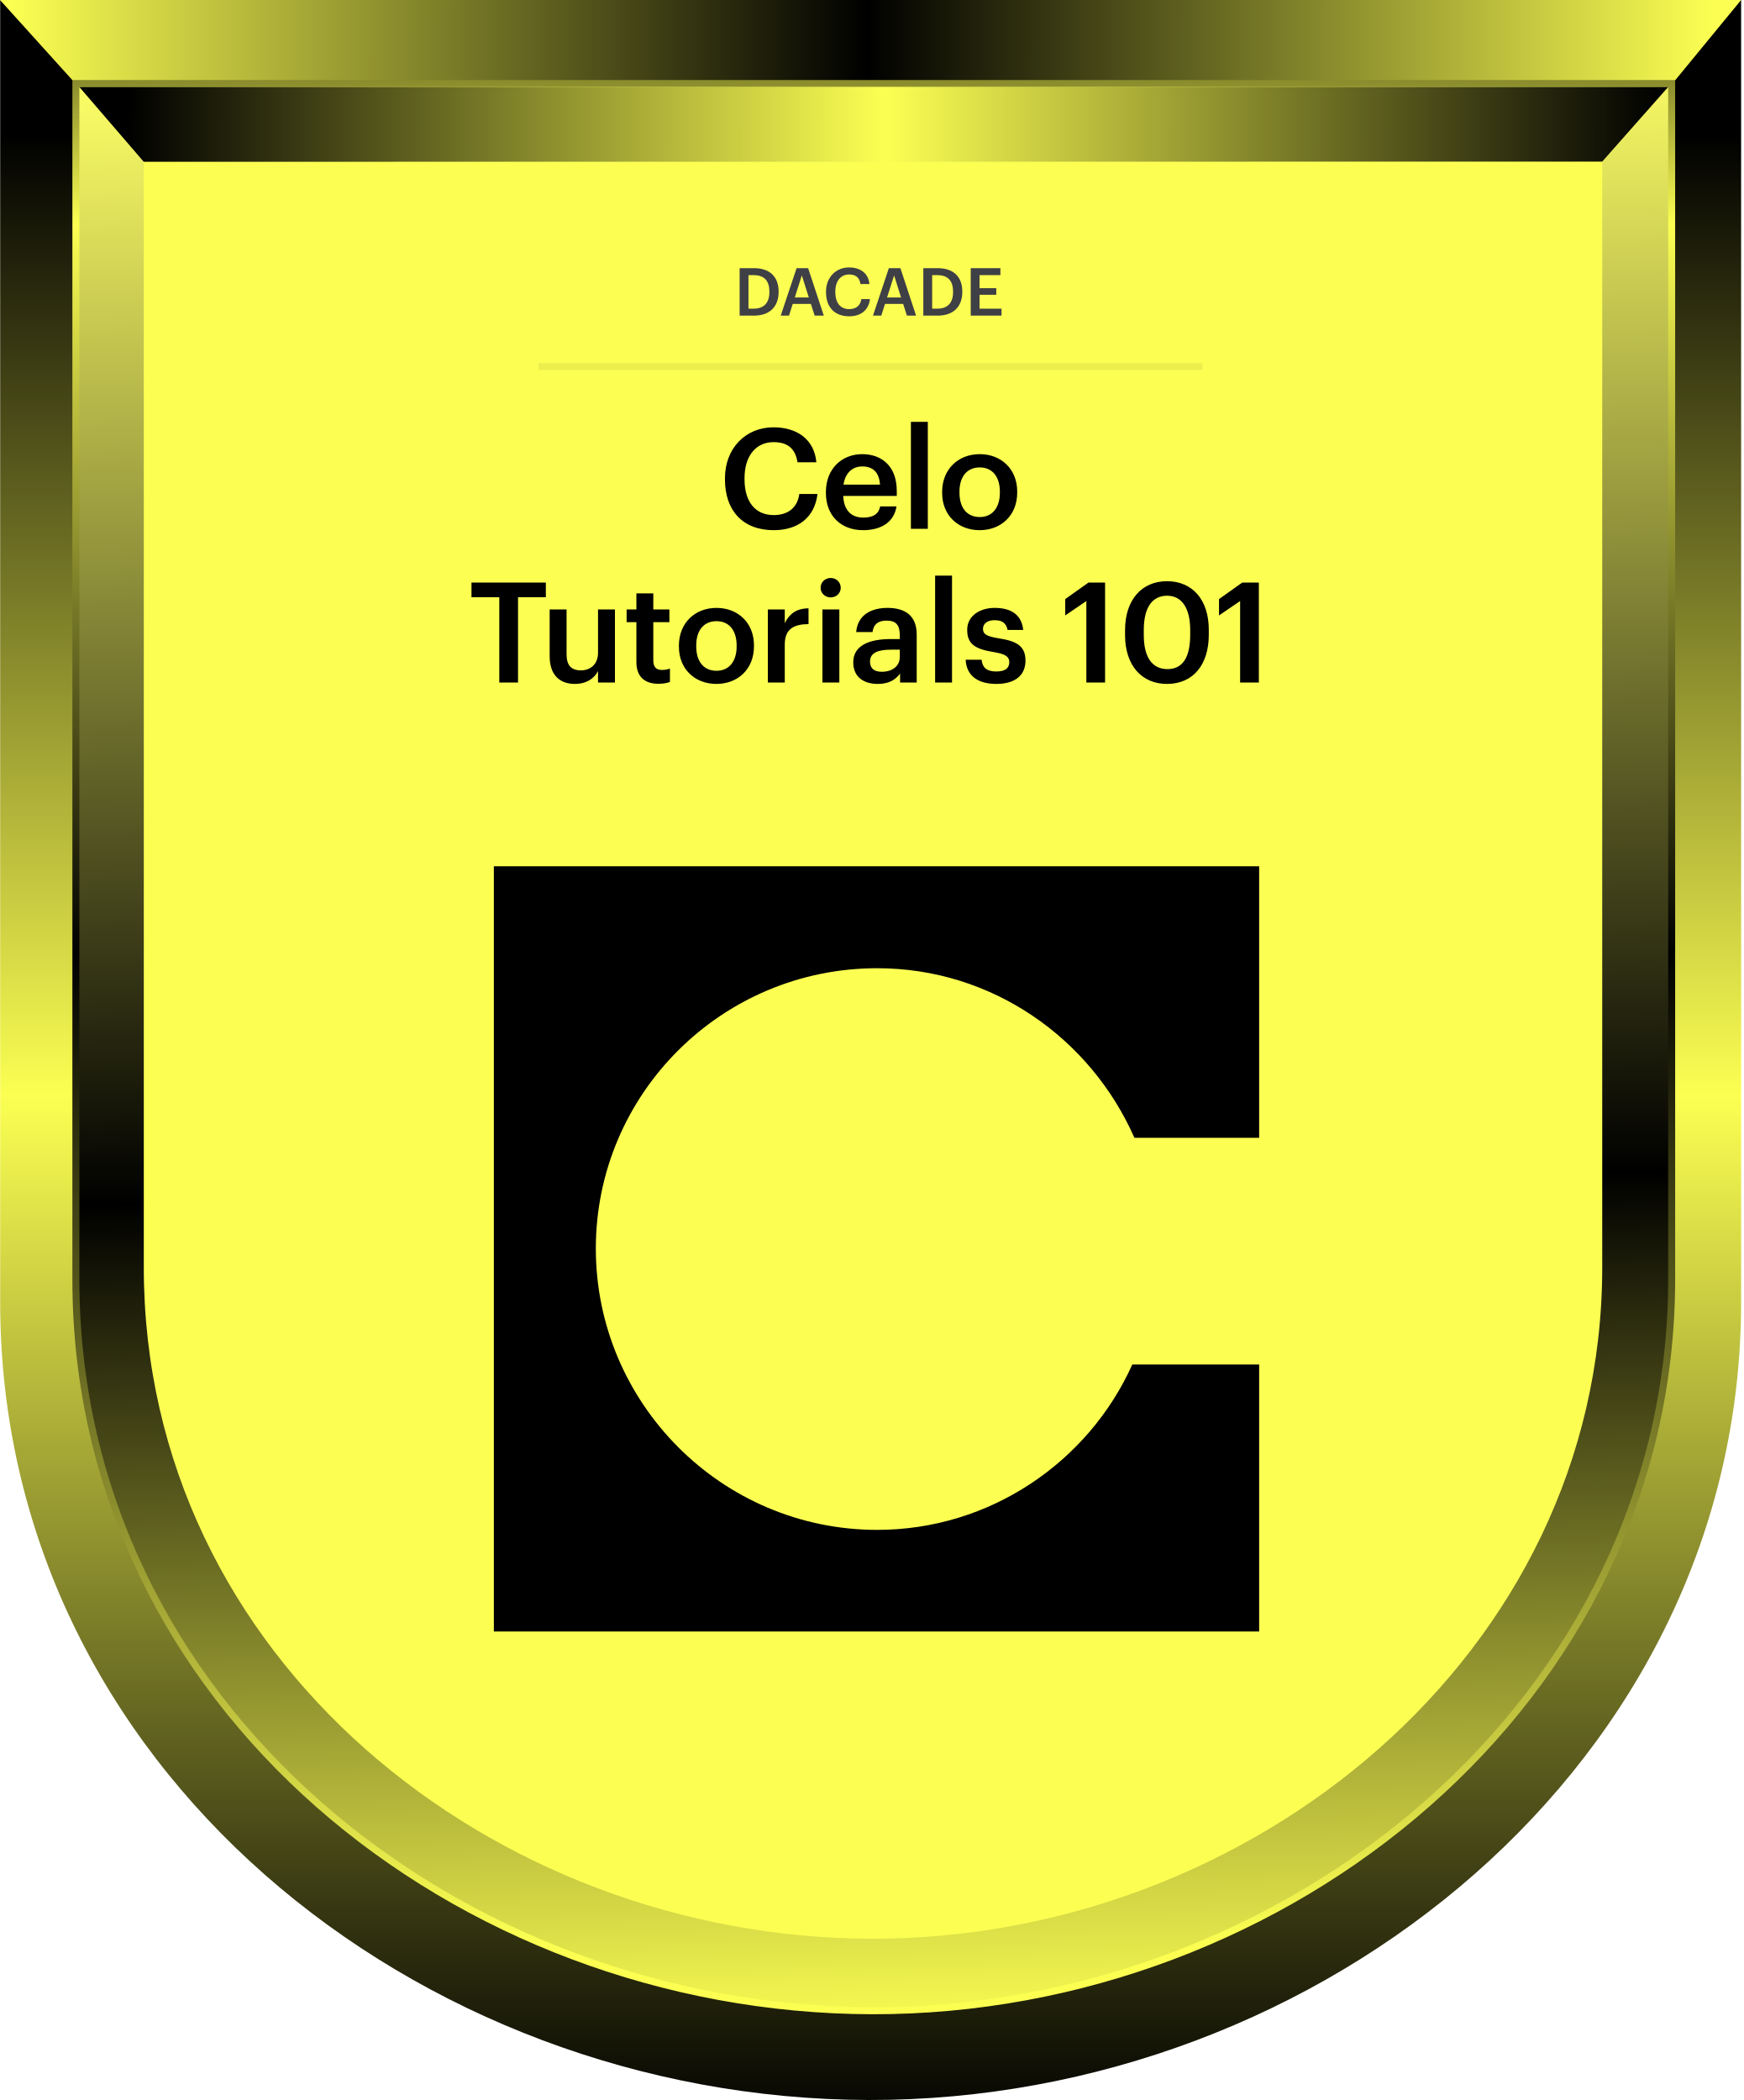
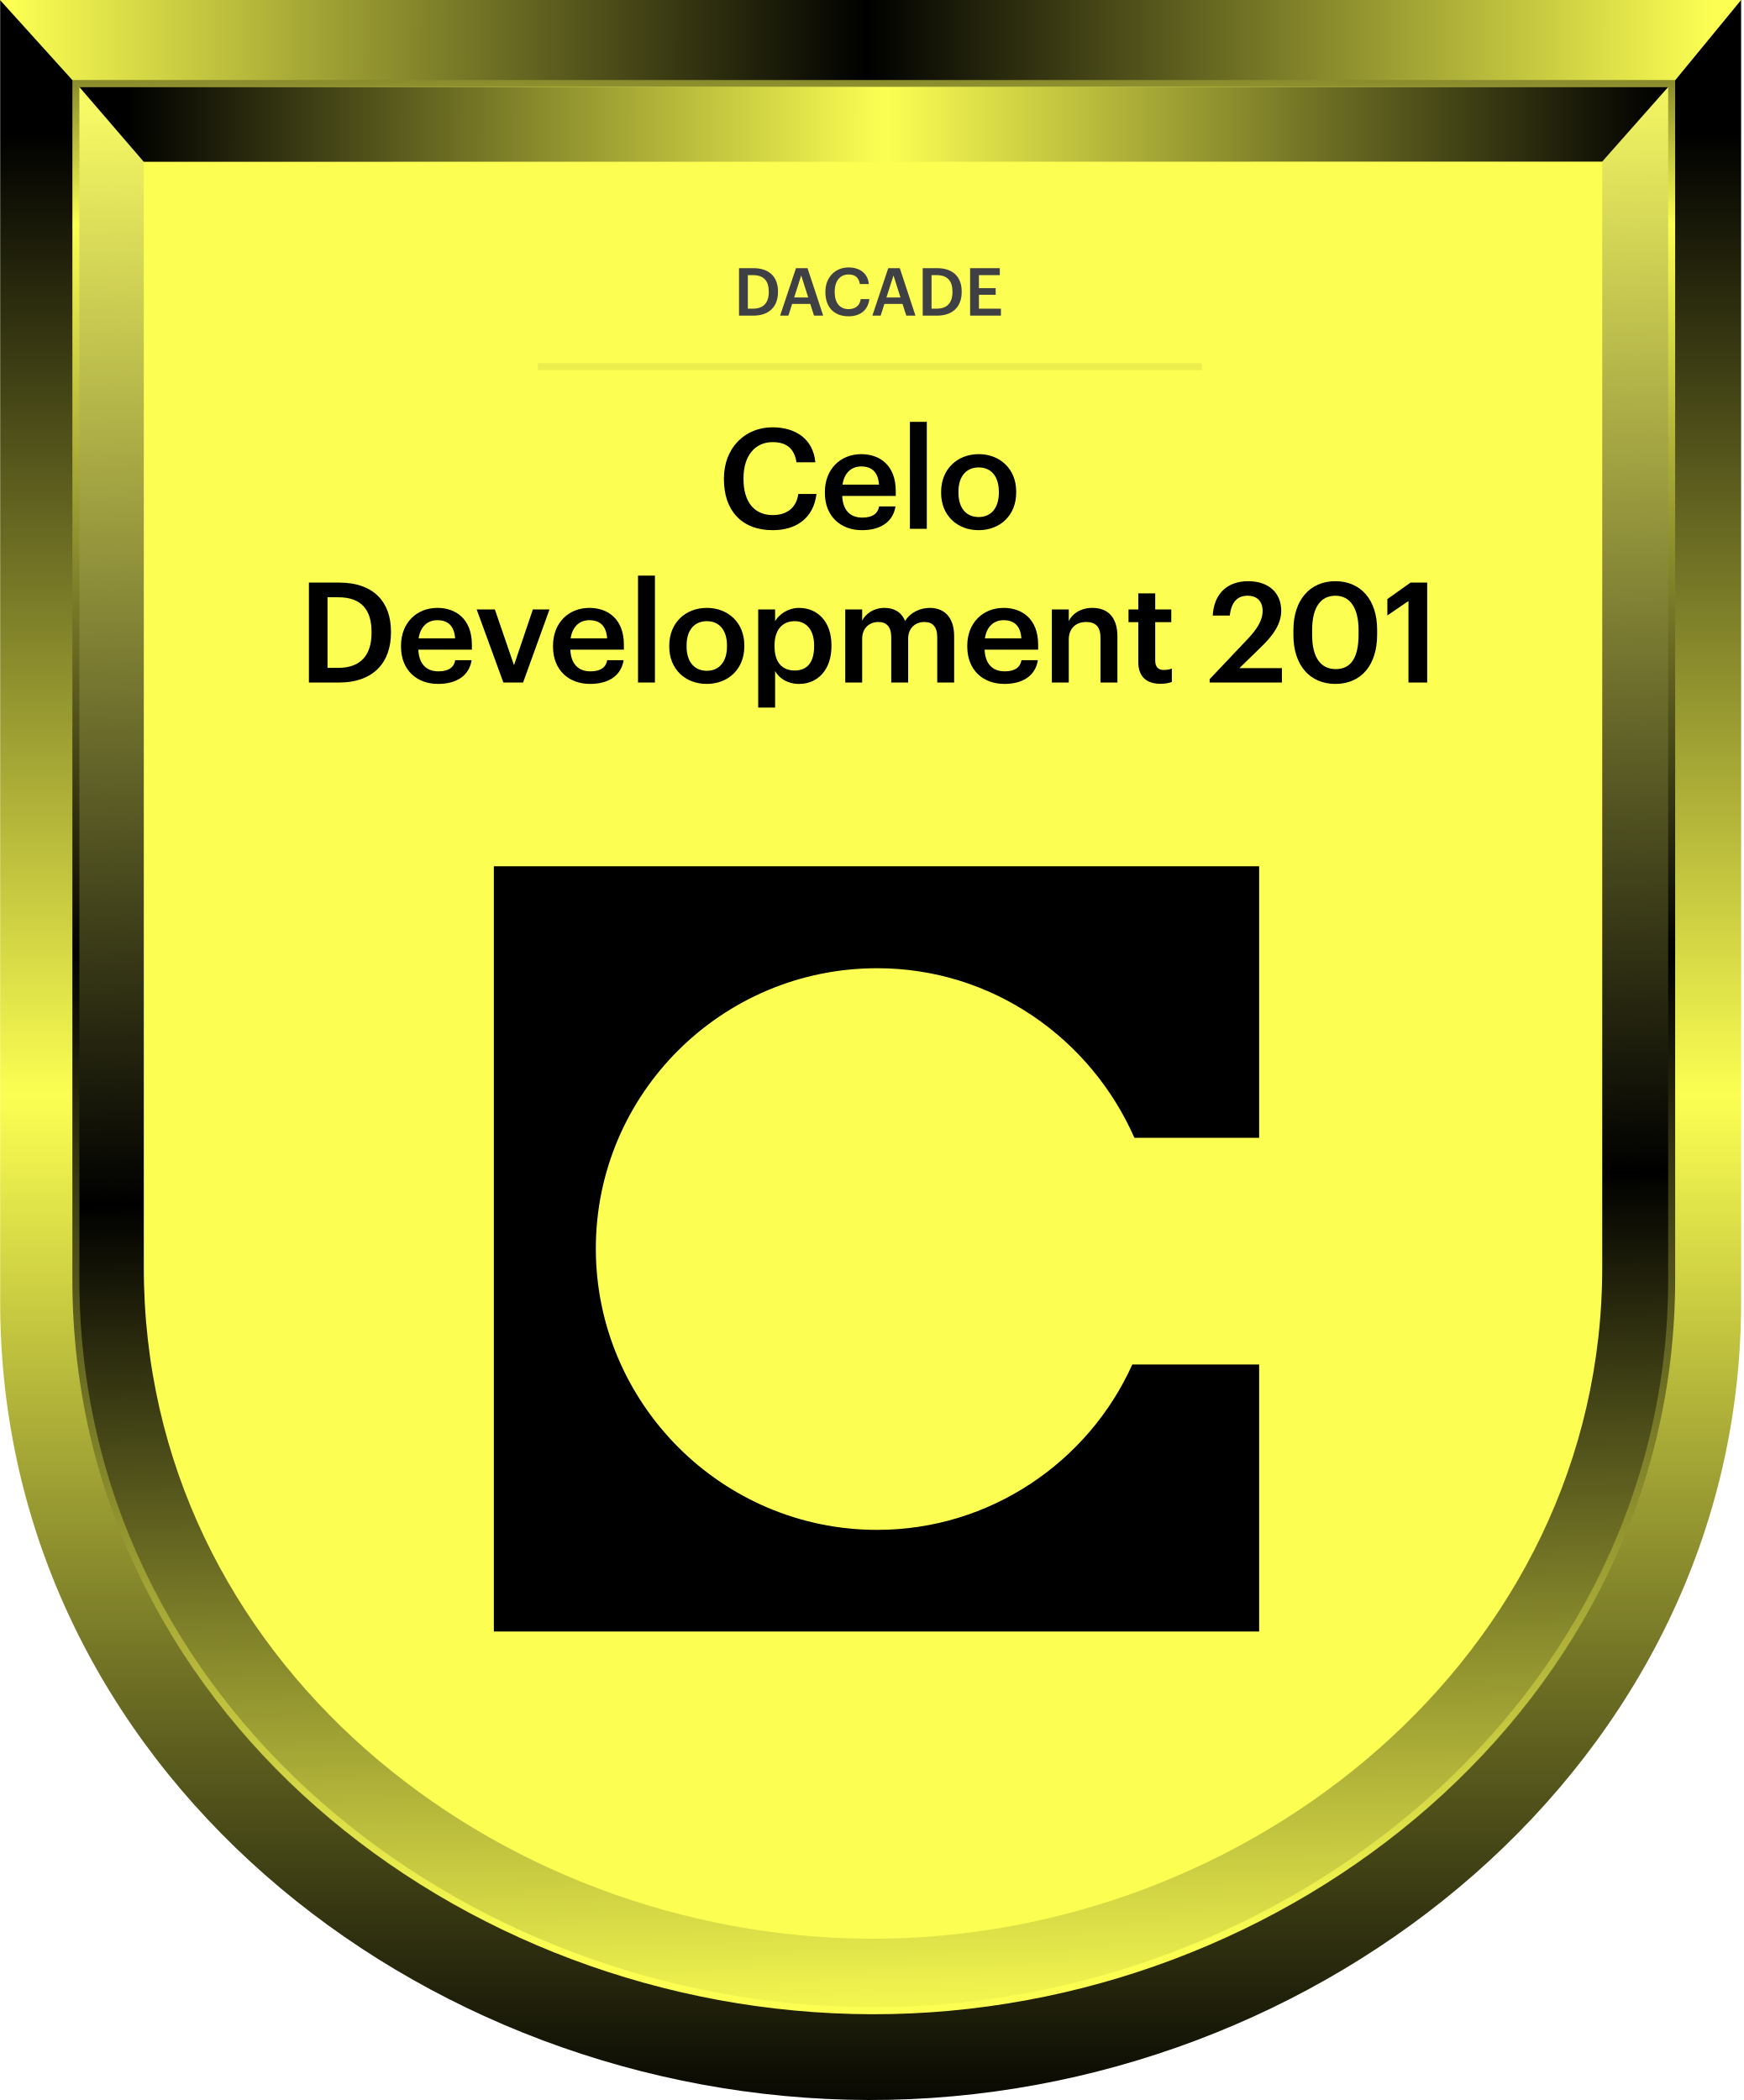
<svg xmlns="http://www.w3.org/2000/svg" width="499" height="601" viewBox="0 0 499 601" fill="none">
-   <path d="M498.247 0H0.05V372.645C0.049 505.642 119.343 600.677 248.521 600.999C378.067 601.323 498.247 504.388 498.247 372.645V0Z" fill="url(#paint0_linear_14158_15794)" />
-   <path d="M498.247 0H0L21.419 23.713L478.975 23.462L498.247 0Z" fill="url(#paint1_linear_14158_15794)" />
-   <path d="M21.712 23.904H478.37V366.13C478.37 486.804 368.299 575.753 249.466 575.456C130.965 575.16 21.711 487.958 21.712 366.13V23.904Z" fill="url(#paint2_linear_14158_15794)" stroke="url(#paint3_linear_14158_15794)" stroke-width="2" />
+   <path d="M498.247 0H0.05V372.645C0.049 505.642 119.343 600.677 248.521 600.999C378.067 601.323 498.247 504.388 498.247 372.645V0Z" fill="url(#paint0_linear_14158_15783)" />
+   <path d="M498.247 0H0L21.419 23.713L478.975 23.462L498.247 0Z" fill="url(#paint1_linear_14158_15783)" />
+   <path d="M21.712 23.904H478.37V366.13C478.37 486.804 368.299 575.753 249.466 575.456C130.965 575.16 21.711 487.958 21.712 366.13V23.904Z" fill="url(#paint2_linear_14158_15783)" stroke="url(#paint3_linear_14158_15783)" stroke-width="2" />
  <path d="M458.502 46.182H41.151V362.713C41.151 474.612 141.086 554.57 249.301 554.841C357.825 555.113 458.502 473.556 458.502 362.713V46.182Z" fill="#FCFF52" />
-   <path d="M477.367 24.904H22.711L41.139 46.302L458.491 46.248L477.367 24.904Z" fill="url(#paint4_linear_14158_15794)" />
-   <path d="M221.417 151.732C228.217 151.732 233.097 148.252 233.937 141.372H228.737C228.177 145.412 225.377 147.412 221.417 147.412C216.137 147.412 213.057 143.612 213.057 137.172V136.852C213.057 130.452 216.337 126.532 221.377 126.532C225.497 126.532 227.617 128.492 228.217 132.292H233.617C232.977 125.572 227.897 122.292 221.337 122.292C213.377 122.292 207.457 128.292 207.457 136.892V137.212C207.457 146.012 212.457 151.732 221.417 151.732ZM246.945 151.732C252.305 151.732 255.865 149.332 256.545 144.932H251.865C251.505 146.972 249.985 148.132 247.065 148.132C243.465 148.132 241.465 145.892 241.305 141.932H256.625V140.532C256.625 133.052 251.945 129.972 246.745 129.972C240.785 129.972 236.345 134.292 236.345 140.772V141.092C236.345 147.692 240.785 151.732 246.945 151.732ZM241.385 138.692C241.865 135.452 243.825 133.492 246.745 133.492C249.745 133.492 251.585 135.092 251.825 138.692H241.385ZM260.668 151.332H265.508V120.732H260.668V151.332ZM280.368 147.972C276.688 147.972 274.568 145.292 274.568 141.012V140.692C274.568 136.372 276.768 133.772 280.368 133.772C283.968 133.772 286.128 136.412 286.128 140.732V141.012C286.128 145.292 283.968 147.972 280.368 147.972ZM280.328 151.732C286.488 151.732 291.088 147.492 291.088 140.972V140.652C291.088 134.252 286.488 129.972 280.368 129.972C274.208 129.972 269.608 134.292 269.608 140.772V141.092C269.608 147.452 274.168 151.732 280.328 151.732ZM142.882 195.332H148.242V170.932H156.202V166.732H134.922V170.932H142.882V195.332ZM164.494 195.732C167.894 195.732 170.094 194.092 171.134 192.052V195.332H175.974V174.412H171.134V186.852C171.134 190.172 168.854 191.852 166.254 191.852C163.454 191.852 162.134 190.412 162.134 187.252V174.412H157.294V187.812C157.294 193.372 160.374 195.732 164.494 195.732ZM188.433 195.692C189.913 195.692 190.953 195.452 191.713 195.172V191.332C191.033 191.612 190.313 191.732 189.353 191.732C187.833 191.732 186.953 190.892 186.953 189.052V178.052H191.553V174.412H186.953V169.812H182.113V174.412H179.313V178.052H182.113V189.492C182.113 193.452 184.273 195.692 188.433 195.692ZM205.039 191.972C201.359 191.972 199.239 189.292 199.239 185.012V184.692C199.239 180.372 201.439 177.772 205.039 177.772C208.639 177.772 210.799 180.412 210.799 184.732V185.012C210.799 189.292 208.639 191.972 205.039 191.972ZM204.999 195.732C211.159 195.732 215.759 191.492 215.759 184.972V184.652C215.759 178.252 211.159 173.972 205.039 173.972C198.879 173.972 194.279 178.292 194.279 184.772V185.092C194.279 191.452 198.839 195.732 204.999 195.732ZM219.732 195.332H224.572V184.452C224.572 180.012 227.132 178.652 231.372 178.612V174.092C227.852 174.132 225.892 175.692 224.572 178.332V174.412H219.732V195.332ZM235.35 195.332H240.19V174.412H235.35V195.332ZM237.71 170.972C239.31 170.972 240.59 169.772 240.59 168.212C240.59 166.612 239.31 165.412 237.71 165.412C236.11 165.412 234.83 166.612 234.83 168.212C234.83 169.772 236.11 170.972 237.71 170.972ZM251.17 195.732C254.37 195.732 256.21 194.572 257.57 192.772V195.332H262.33V181.612C262.33 175.892 258.65 173.972 253.97 173.972C249.29 173.972 245.41 176.012 245.01 180.892H249.69C249.93 178.812 251.17 177.612 253.69 177.612C256.53 177.612 257.49 179.012 257.49 181.812V182.892H254.89C248.89 182.892 244.17 184.652 244.17 189.532C244.17 193.892 247.33 195.732 251.17 195.732ZM252.33 192.252C249.93 192.252 248.97 191.092 248.97 189.332C248.97 186.772 251.33 185.932 255.01 185.932H257.49V188.012C257.49 190.692 255.29 192.252 252.33 192.252ZM267.597 195.332H272.437V164.732H267.597V195.332ZM285.097 195.732C290.457 195.732 293.457 193.292 293.457 189.052C293.457 184.612 290.537 183.412 285.617 182.652C282.297 182.092 281.297 181.492 281.297 179.972C281.297 178.492 282.537 177.492 284.617 177.492C286.857 177.492 287.937 178.372 288.337 180.292H292.817C292.297 175.572 288.897 173.972 284.617 173.972C280.697 173.972 276.777 176.052 276.777 180.252C276.777 184.172 278.817 185.732 284.337 186.612C287.417 187.132 288.817 187.772 288.817 189.492C288.817 191.252 287.657 192.172 285.057 192.172C282.217 192.172 281.137 190.932 280.897 188.812H276.337C276.537 193.252 279.697 195.732 285.097 195.732ZM310.873 195.332H316.233V166.732H311.473L304.833 171.452V176.132L310.873 172.012V195.332ZM334.071 191.492C329.791 191.492 327.311 188.212 327.311 181.732V180.292C327.311 173.932 329.671 170.492 333.991 170.492C338.271 170.492 340.591 174.172 340.591 180.252V181.652C340.591 188.132 338.471 191.492 334.071 191.492ZM333.951 195.732C341.431 195.732 345.911 190.252 345.911 181.652V180.212C345.911 171.612 341.191 166.332 333.951 166.332C326.751 166.332 321.951 171.652 321.951 180.332V181.772C321.951 190.372 326.671 195.732 333.951 195.732ZM354.878 195.332H360.238V166.732H355.478L348.838 171.452V176.132L354.878 172.012V195.332Z" fill="black" />
-   <path d="M214.184 88.337V78.742H215.647C218.839 78.742 220.169 80.509 220.169 83.435V83.587C220.169 86.589 218.706 88.337 215.666 88.337H214.184ZM211.657 90.332H215.742C220.511 90.332 222.81 87.52 222.81 83.568V83.397C222.81 79.445 220.511 76.747 215.78 76.747H211.657V90.332ZM223.414 90.332H225.789L226.853 86.969H232.04L233.123 90.332H235.745L231.261 76.747H227.955L223.414 90.332ZM229.456 78.818L231.451 85.126H227.442L229.456 78.818ZM243.005 90.522C246.235 90.522 248.553 88.869 248.952 85.601H246.482C246.216 87.52 244.886 88.47 243.005 88.47C240.497 88.47 239.034 86.665 239.034 83.606V83.454C239.034 80.414 240.592 78.552 242.986 78.552C244.943 78.552 245.95 79.483 246.235 81.288H248.8C248.496 78.096 246.083 76.538 242.967 76.538C239.186 76.538 236.374 79.388 236.374 83.473V83.625C236.374 87.805 238.749 90.522 243.005 90.522ZM249.818 90.332H252.193L253.257 86.969H258.444L259.527 90.332H262.149L257.665 76.747H254.359L249.818 90.332ZM255.86 78.818L257.855 85.126H253.846L255.86 78.818ZM266.749 88.337V78.742H268.212C271.404 78.742 272.734 80.509 272.734 83.435V83.587C272.734 86.589 271.271 88.337 268.231 88.337H266.749ZM264.222 90.332H268.307C273.076 90.332 275.375 87.52 275.375 83.568V83.397C275.375 79.445 273.076 76.747 268.345 76.747H264.222V90.332ZM277.786 90.332H286.602V88.337H280.313V84.366H285.101V82.466H280.313V78.742H286.279V76.747H277.786V90.332Z" fill="#3F3F46" />
-   <line opacity="0.1" x1="154.099" y1="104.916" x2="344.099" y2="104.916" stroke="#52531B" stroke-width="2" />
+   <path d="M477.367 24.904H22.711L41.139 46.302L458.491 46.248L477.367 24.904Z" fill="url(#paint4_linear_14158_15783)" />
+   <path d="M221.125 151.732C227.925 151.732 232.805 148.252 233.645 141.372H228.445C227.885 145.412 225.085 147.412 221.125 147.412C215.845 147.412 212.765 143.612 212.765 137.172V136.852C212.765 130.452 216.045 126.532 221.085 126.532C225.205 126.532 227.325 128.492 227.925 132.292H233.325C232.685 125.572 227.605 122.292 221.045 122.292C213.085 122.292 207.165 128.292 207.165 136.892V137.212C207.165 146.012 212.165 151.732 221.125 151.732ZM246.653 151.732C252.013 151.732 255.573 149.332 256.253 144.932H251.573C251.213 146.972 249.693 148.132 246.773 148.132C243.173 148.132 241.173 145.892 241.013 141.932H256.333V140.532C256.333 133.052 251.653 129.972 246.453 129.972C240.493 129.972 236.053 134.292 236.053 140.772V141.092C236.053 147.692 240.493 151.732 246.653 151.732ZM241.093 138.692C241.573 135.452 243.533 133.492 246.453 133.492C249.453 133.492 251.293 135.092 251.533 138.692H241.093ZM260.376 151.332H265.216V120.732H260.376V151.332ZM280.076 147.972C276.396 147.972 274.276 145.292 274.276 141.012V140.692C274.276 136.372 276.476 133.772 280.076 133.772C283.676 133.772 285.836 136.412 285.836 140.732V141.012C285.836 145.292 283.676 147.972 280.076 147.972ZM280.036 151.732C286.196 151.732 290.796 147.492 290.796 140.972V140.652C290.796 134.252 286.196 129.972 280.076 129.972C273.916 129.972 269.316 134.292 269.316 140.772V141.092C269.316 147.452 273.876 151.732 280.036 151.732ZM93.722 191.132V170.932H96.802C103.522 170.932 106.322 174.652 106.322 180.812V181.132C106.322 187.452 103.242 191.132 96.842 191.132H93.722ZM88.402 195.332H97.002C107.042 195.332 111.882 189.412 111.882 181.092V180.732C111.882 172.412 107.042 166.732 97.082 166.732H88.402V195.332ZM125.357 195.732C130.717 195.732 134.277 193.332 134.957 188.932H130.277C129.917 190.972 128.397 192.132 125.477 192.132C121.877 192.132 119.877 189.892 119.717 185.932H135.037V184.532C135.037 177.052 130.357 173.972 125.157 173.972C119.197 173.972 114.757 178.292 114.757 184.772V185.092C114.757 191.692 119.197 195.732 125.357 195.732ZM119.797 182.692C120.277 179.452 122.237 177.492 125.157 177.492C128.157 177.492 129.997 179.092 130.237 182.692H119.797ZM144.049 195.332H149.689L157.249 174.412H152.489L147.089 190.372L141.609 174.412H136.409L144.049 195.332ZM168.854 195.732C174.214 195.732 177.774 193.332 178.454 188.932H173.774C173.414 190.972 171.894 192.132 168.974 192.132C165.374 192.132 163.374 189.892 163.214 185.932H178.534V184.532C178.534 177.052 173.854 173.972 168.654 173.972C162.694 173.972 158.254 178.292 158.254 184.772V185.092C158.254 191.692 162.694 195.732 168.854 195.732ZM163.294 182.692C163.774 179.452 165.734 177.492 168.654 177.492C171.654 177.492 173.494 179.092 173.734 182.692H163.294ZM182.577 195.332H187.417V164.732H182.577V195.332ZM202.276 191.972C198.596 191.972 196.476 189.292 196.476 185.012V184.692C196.476 180.372 198.676 177.772 202.276 177.772C205.876 177.772 208.036 180.412 208.036 184.732V185.012C208.036 189.292 205.876 191.972 202.276 191.972ZM202.236 195.732C208.396 195.732 212.996 191.492 212.996 184.972V184.652C212.996 178.252 208.396 173.972 202.276 173.972C196.116 173.972 191.516 178.292 191.516 184.772V185.092C191.516 191.452 196.076 195.732 202.236 195.732ZM216.969 202.492H221.809V192.052C222.929 194.092 225.329 195.732 228.649 195.732C234.049 195.732 237.929 191.652 237.929 184.932V184.612C237.929 177.852 233.889 173.972 228.649 173.972C225.569 173.972 222.969 175.772 221.809 177.772V174.412H216.969V202.492ZM227.449 191.892C223.929 191.892 221.649 189.692 221.649 185.012V184.692C221.649 180.052 224.049 177.772 227.409 177.772C230.569 177.772 232.969 180.052 232.969 184.692V185.012C232.969 189.492 231.009 191.892 227.449 191.892ZM241.882 195.332H246.722V182.812C246.722 179.612 248.922 178.012 251.322 178.012C253.682 178.012 255.042 179.332 255.042 182.412V195.332H259.882V182.812C259.882 179.612 262.082 178.012 264.482 178.012C266.882 178.012 268.202 179.332 268.202 182.412V195.332H273.042V182.092C273.042 176.332 269.922 173.972 266.082 173.972C263.482 173.972 260.602 175.132 259.002 177.732C257.962 175.132 255.802 173.972 253.082 173.972C250.002 173.972 247.722 175.652 246.722 177.612V174.412H241.882V195.332ZM287.401 195.732C292.761 195.732 296.321 193.332 297.001 188.932H292.321C291.961 190.972 290.441 192.132 287.521 192.132C283.921 192.132 281.921 189.892 281.761 185.932H297.081V184.532C297.081 177.052 292.401 173.972 287.201 173.972C281.241 173.972 276.801 178.292 276.801 184.772V185.092C276.801 191.692 281.241 195.732 287.401 195.732ZM281.841 182.692C282.321 179.452 284.281 177.492 287.201 177.492C290.201 177.492 292.041 179.092 292.281 182.692H281.841ZM301.004 195.332H305.844V183.012C305.844 179.692 308.044 178.012 310.764 178.012C313.644 178.012 314.924 179.452 314.924 182.612V195.332H319.764V182.172C319.764 176.412 316.804 173.972 312.604 173.972C309.164 173.972 306.844 175.692 305.844 177.732V174.412H301.004V195.332ZM332.06 195.692C333.54 195.692 334.58 195.452 335.34 195.172V191.332C334.66 191.612 333.94 191.732 332.98 191.732C331.46 191.732 330.58 190.892 330.58 189.052V178.052H335.18V174.412H330.58V169.812H325.74V174.412H322.94V178.052H325.74V189.492C325.74 193.452 327.9 195.692 332.06 195.692ZM346.157 195.332H366.837V191.212H354.677L361.037 185.012C364.437 181.732 366.637 178.492 366.637 174.772C366.637 169.732 363.117 166.332 357.197 166.332C351.157 166.332 347.397 169.932 347.037 176.172H351.917C352.397 172.132 354.197 170.492 357.037 170.492C359.797 170.492 361.317 172.172 361.317 174.852C361.317 177.572 359.677 180.092 356.957 182.972L346.157 194.372V195.332ZM382.246 191.492C377.966 191.492 375.486 188.212 375.486 181.732V180.292C375.486 173.932 377.846 170.492 382.166 170.492C386.446 170.492 388.766 174.172 388.766 180.252V181.652C388.766 188.132 386.646 191.492 382.246 191.492ZM382.126 195.732C389.606 195.732 394.086 190.252 394.086 181.652V180.212C394.086 171.612 389.366 166.332 382.126 166.332C374.926 166.332 370.126 171.652 370.126 180.332V181.772C370.126 190.372 374.846 195.732 382.126 195.732ZM403.053 195.332H408.413V166.732H403.653L397.013 171.452V176.132L403.053 172.012V195.332Z" fill="black" />
+   <path d="M214.008 88.337V78.742H215.471C218.663 78.742 219.993 80.509 219.993 83.435V83.587C219.993 86.589 218.53 88.337 215.49 88.337H214.008ZM211.481 90.332H215.566C220.335 90.332 222.634 87.52 222.634 83.568V83.397C222.634 79.445 220.335 76.747 215.604 76.747H211.481V90.332ZM223.239 90.332H225.614L226.678 86.969H231.865L232.948 90.332H235.57L231.086 76.747H227.78L223.239 90.332ZM229.281 78.818L231.276 85.126H227.267L229.281 78.818ZM242.829 90.522C246.059 90.522 248.377 88.869 248.776 85.601H246.306C246.04 87.52 244.71 88.47 242.829 88.47C240.321 88.47 238.858 86.665 238.858 83.606V83.454C238.858 80.414 240.416 78.552 242.81 78.552C244.767 78.552 245.774 79.483 246.059 81.288H248.624C248.32 78.096 245.907 76.538 242.791 76.538C239.01 76.538 236.198 79.388 236.198 83.473V83.625C236.198 87.805 238.573 90.522 242.829 90.522ZM249.642 90.332H252.017L253.081 86.969H258.268L259.351 90.332H261.973L257.489 76.747H254.183L249.642 90.332ZM255.684 78.818L257.679 85.126H253.67L255.684 78.818ZM266.573 88.337V78.742H268.036C271.228 78.742 272.558 80.509 272.558 83.435V83.587C272.558 86.589 271.095 88.337 268.055 88.337H266.573ZM264.046 90.332H268.131C272.9 90.332 275.199 87.52 275.199 83.568V83.397C275.199 79.445 272.9 76.747 268.169 76.747H264.046V90.332ZM277.61 90.332H286.426V88.337H280.137V84.366H284.925V82.466H280.137V78.742H286.103V76.747H277.61V90.332Z" fill="#3F3F46" />
+   <line opacity="0.1" x1="153.923" y1="104.916" x2="343.923" y2="104.916" stroke="#52531B" stroke-width="2" />
  <path d="M360.325 247.916H141.325V466.916H360.325V390.507H324.026C311.491 418.383 283.314 437.836 251.026 437.836C206.504 437.836 170.505 401.537 170.505 357.316C170.505 313.095 206.504 277.096 251.026 277.096C283.916 277.096 312.093 297.151 324.627 325.629H360.325V247.916Z" fill="black" />
  <defs>
-     <linearGradient id="paint0_linear_14158_15794" x1="249.149" y1="37.888" x2="249.149" y2="632.959" gradientUnits="userSpaceOnUse">
+     <linearGradient id="paint0_linear_14158_15783" x1="249.149" y1="37.888" x2="249.149" y2="632.959" gradientUnits="userSpaceOnUse">
      <stop offset="0.001" />
      <stop offset="0.463" stop-color="#FCFF52" />
      <stop offset="0.962" />
    </linearGradient>
-     <linearGradient id="paint1_linear_14158_15794" x1="498.745" y1="6.428" x2="-22.399" y2="5.426" gradientUnits="userSpaceOnUse">
+     <linearGradient id="paint1_linear_14158_15783" x1="498.745" y1="6.428" x2="-22.399" y2="5.426" gradientUnits="userSpaceOnUse">
      <stop offset="0.016" stop-color="#FCFF52" />
      <stop offset="0.481" />
      <stop offset="0.951" stop-color="#FCFF52" />
    </linearGradient>
-     <linearGradient id="paint2_linear_14158_15794" x1="20.712" y1="611.065" x2="8.063" y2="22.997" gradientUnits="userSpaceOnUse">
+     <linearGradient id="paint2_linear_14158_15783" x1="20.712" y1="611.065" x2="8.063" y2="22.997" gradientUnits="userSpaceOnUse">
      <stop offset="0.04" stop-color="#FCFF52" />
      <stop offset="0.452" />
      <stop offset="0.998" stop-color="#FDFF67" />
    </linearGradient>
-     <linearGradient id="paint3_linear_14158_15794" x1="250.041" y1="-73.132" x2="250.041" y2="556.567" gradientUnits="userSpaceOnUse">
+     <linearGradient id="paint3_linear_14158_15783" x1="250.041" y1="-73.132" x2="250.041" y2="556.567" gradientUnits="userSpaceOnUse">
      <stop offset="0.074" />
      <stop offset="0.218" stop-color="#FCFF52" />
      <stop offset="0.549" />
      <stop offset="1" stop-color="#FCFF52" />
    </linearGradient>
-     <linearGradient id="paint4_linear_14158_15794" x1="478.242" y1="30.436" x2="0.614" y2="29.458" gradientUnits="userSpaceOnUse">
+     <linearGradient id="paint4_linear_14158_15783" x1="478.242" y1="30.436" x2="0.614" y2="29.458" gradientUnits="userSpaceOnUse">
      <stop offset="0.006" />
      <stop offset="0.471" stop-color="#FCFF52" />
      <stop offset="0.925" />
    </linearGradient>
  </defs>
</svg>
